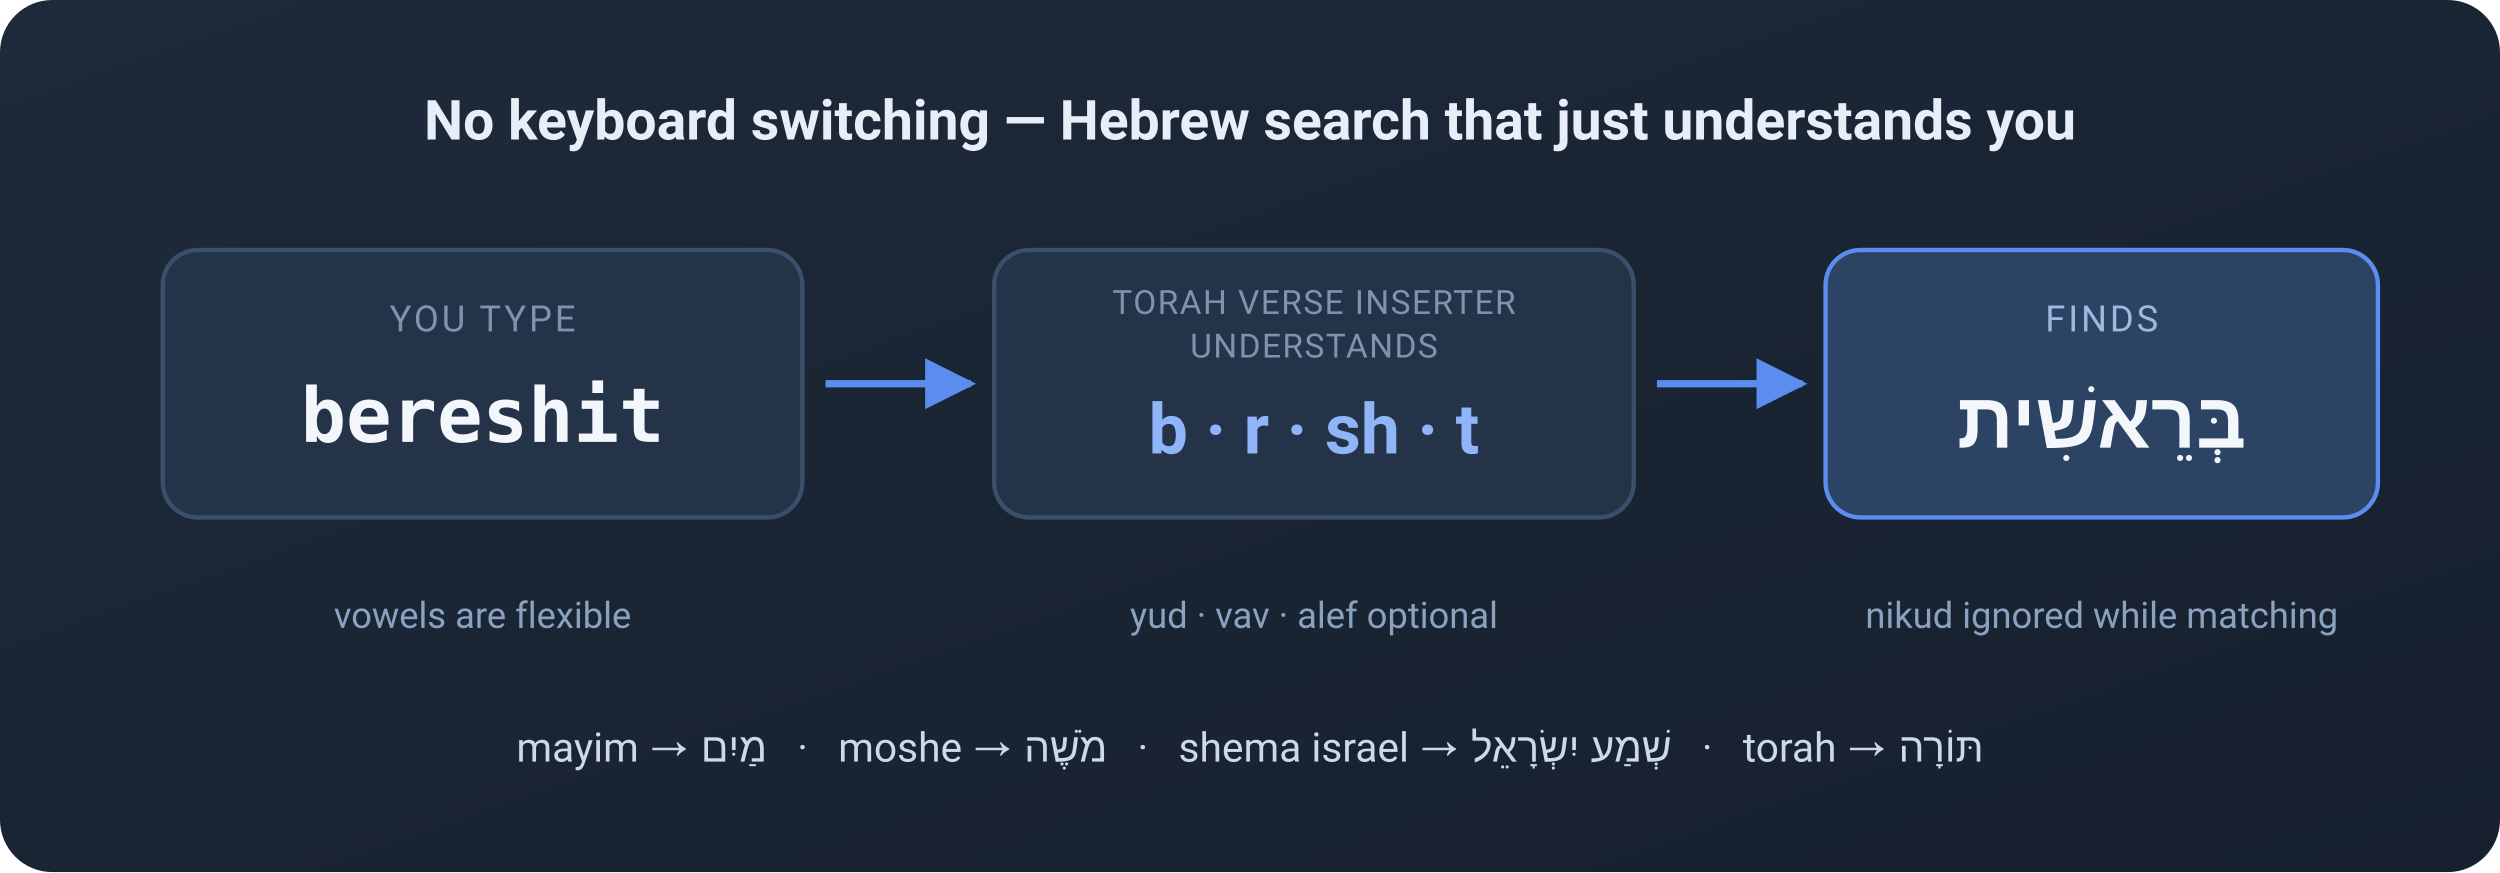
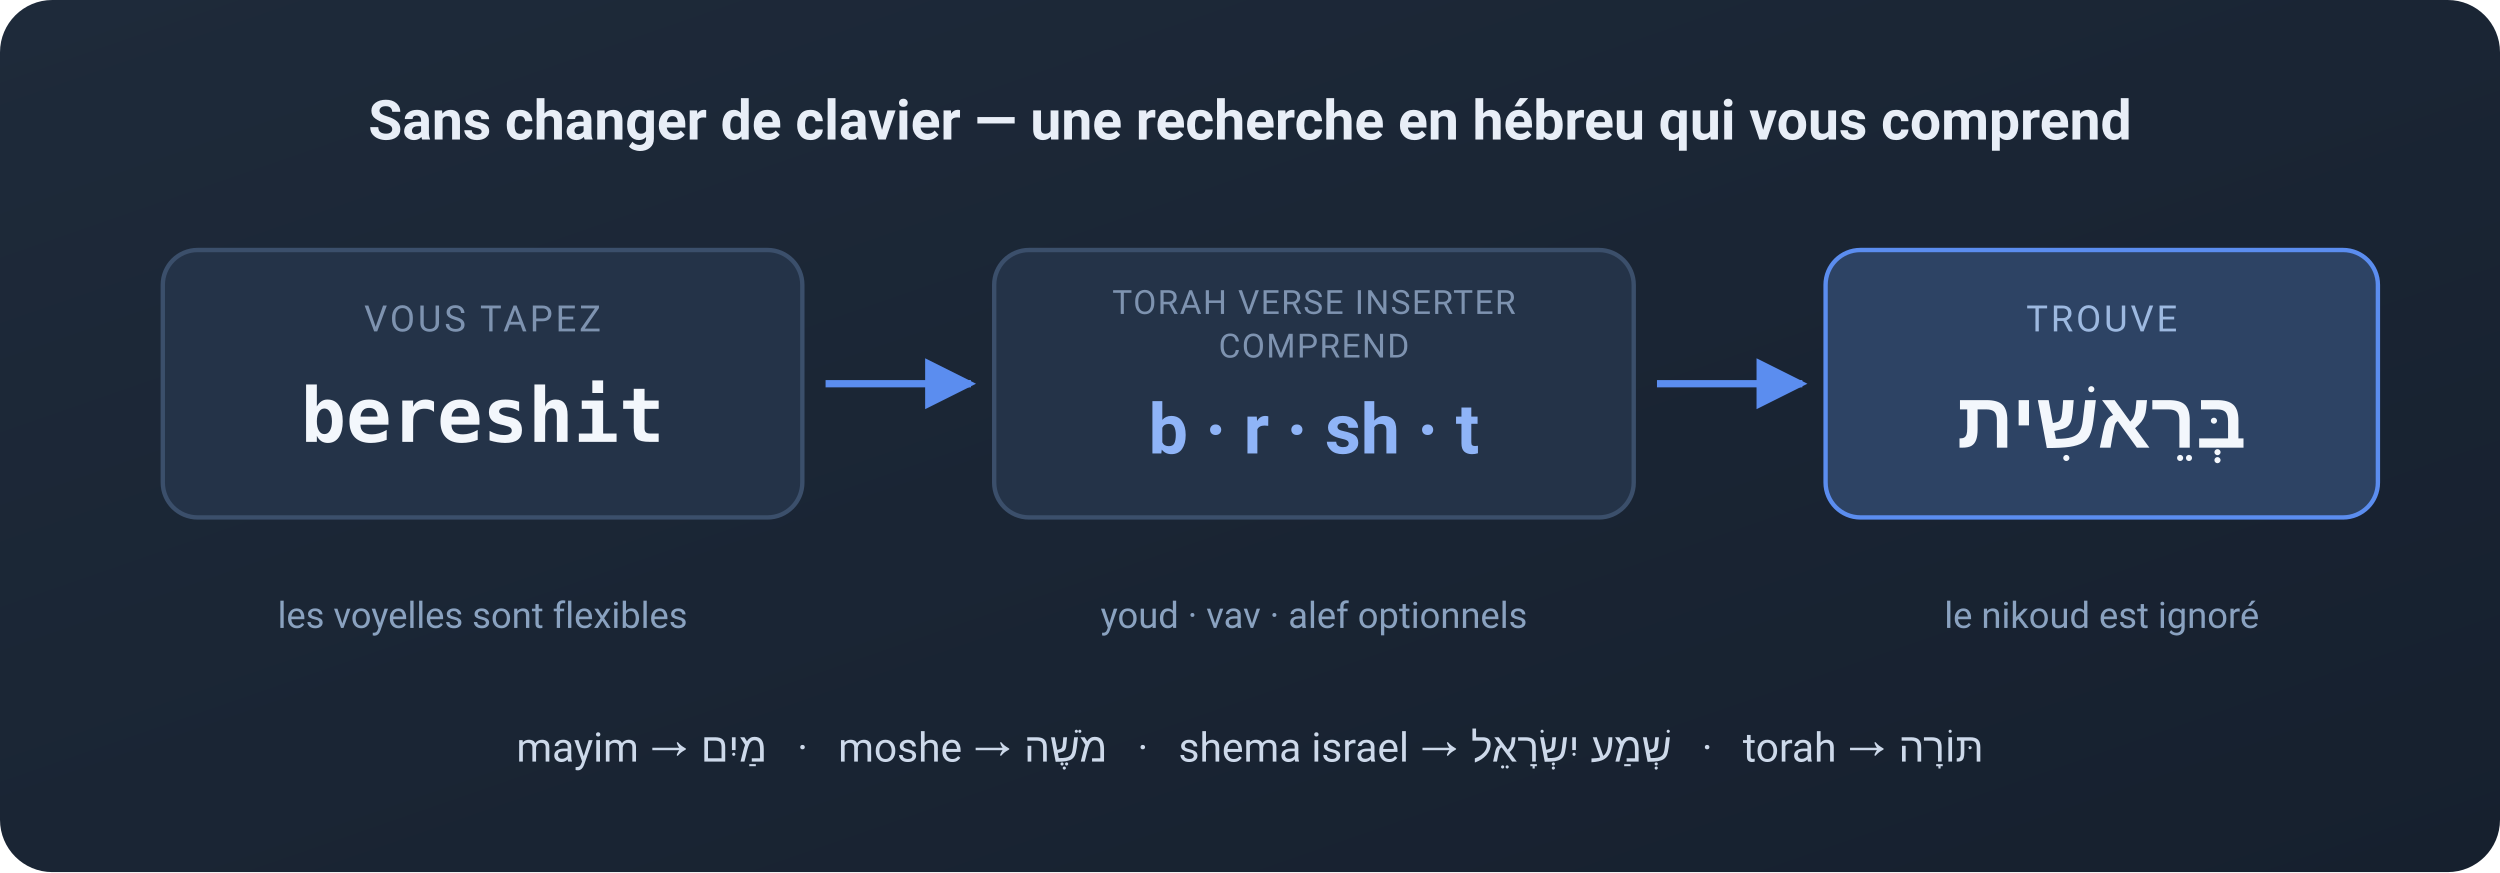
<svg xmlns="http://www.w3.org/2000/svg" viewBox="0 0 860 300" font-family="-apple-system, 'Segoe UI', Roboto, Helvetica, Arial, sans-serif">
  <defs>
    <linearGradient id="bg2" x1="0" y1="0" x2="1" y2="1">
      <stop offset="0" stop-color="#1e2a3a" />
      <stop offset="1" stop-color="#16202e" />
    </linearGradient>
    <marker id="arr" viewBox="0 0 10 10" refX="9" refY="5" markerWidth="7" markerHeight="7" orient="auto-start-reverse">
      <path d="M0 0 L10 5 L0 10 z" fill="#5b8def" />
    </marker>
  </defs>
  <rect width="860" height="300" rx="18" fill="url(#bg2)" />
-   <text x="430" y="48" font-size="19" font-weight="700" fill="#e8eef7" text-anchor="middle">No keyboard switching — Hebrew search that just understands you</text>
+   <text x="430" y="48" font-size="19" font-weight="700" fill="#e8eef7" text-anchor="middle">Sans changer de clavier — une recherche en hébreu qui vous comprend</text>
  <rect x="56" y="86" width="220" height="92" rx="12" fill="#243348" stroke="#3b4f6b" stroke-width="1.5" />
-   <text x="166" y="114" font-size="12.5" fill="#7e93b0" text-anchor="middle" letter-spacing="1">YOU TYPE</text>
+   <text x="166" y="114" font-size="12.5" fill="#7e93b0" text-anchor="middle" letter-spacing="1">VOUS TAPEZ</text>
  <text x="166" y="152" font-size="26" font-weight="700" fill="#f3f7fc" text-anchor="middle" font-family="ui-monospace, Menlo, monospace">bereshit</text>
  <line x1="284" y1="132" x2="334" y2="132" stroke="#5b8def" stroke-width="2.5" marker-end="url(#arr)" />
  <rect x="342" y="86" width="220" height="92" rx="12" fill="#243348" stroke="#3b4f6b" stroke-width="1.5" />
  <text x="452" y="108" font-size="11.5" fill="#7e93b0" text-anchor="middle" letter-spacing="0.5">TORAH VERSE INSERTER</text>
-   <text x="452" y="123" font-size="11.5" fill="#7e93b0" text-anchor="middle" letter-spacing="0.5">UNDERSTANDS</text>
+   <text x="452" y="123" font-size="11.5" fill="#7e93b0" text-anchor="middle" letter-spacing="0.5">COMPREND</text>
  <text x="452" y="156" font-size="24" font-weight="700" fill="#8fb4f7" text-anchor="middle">b · r · sh · t</text>
  <line x1="570" y1="132" x2="620" y2="132" stroke="#5b8def" stroke-width="2.5" marker-end="url(#arr)" />
  <rect x="628" y="86" width="190" height="92" rx="12" fill="#2d4364" stroke="#5b8def" stroke-width="1.5" />
-   <text x="723" y="114" font-size="12.5" fill="#9db9e0" text-anchor="middle" letter-spacing="1">FINDS</text>
+   <text x="723" y="114" font-size="12.5" fill="#9db9e0" text-anchor="middle" letter-spacing="1">TROUVE</text>
  <text x="723" y="154" font-size="27" font-weight="700" fill="#f3f7fc" text-anchor="middle">בְּרֵאשִׁית</text>
-   <text x="166" y="216" font-size="12.5" fill="#8aa2c0" text-anchor="middle">vowels are flexible</text>
-   <text x="452" y="216" font-size="12.5" fill="#8aa2c0" text-anchor="middle">yud · vav · alef optional</text>
-   <text x="723" y="216" font-size="12.5" fill="#8aa2c0" text-anchor="middle">nikud ignored while matching</text>
+   <text x="166" y="216" font-size="12.5" fill="#8aa2c0" text-anchor="middle">les voyelles sont flexibles</text>
+   <text x="452" y="216" font-size="12.5" fill="#8aa2c0" text-anchor="middle">youd · vav · alef optionnels</text>
+   <text x="723" y="216" font-size="12.5" fill="#8aa2c0" text-anchor="middle">le nikoud est ignoré</text>
  <text x="430" y="262" font-size="14" fill="#cdd9ea" text-anchor="middle">mayim → מַיִם   ·   moshe → מֹשֶׁה   ·   shema israel → שְׁמַע יִשְׂרָאֵל   ·   torah → תּוֹרָה</text>
</svg>
